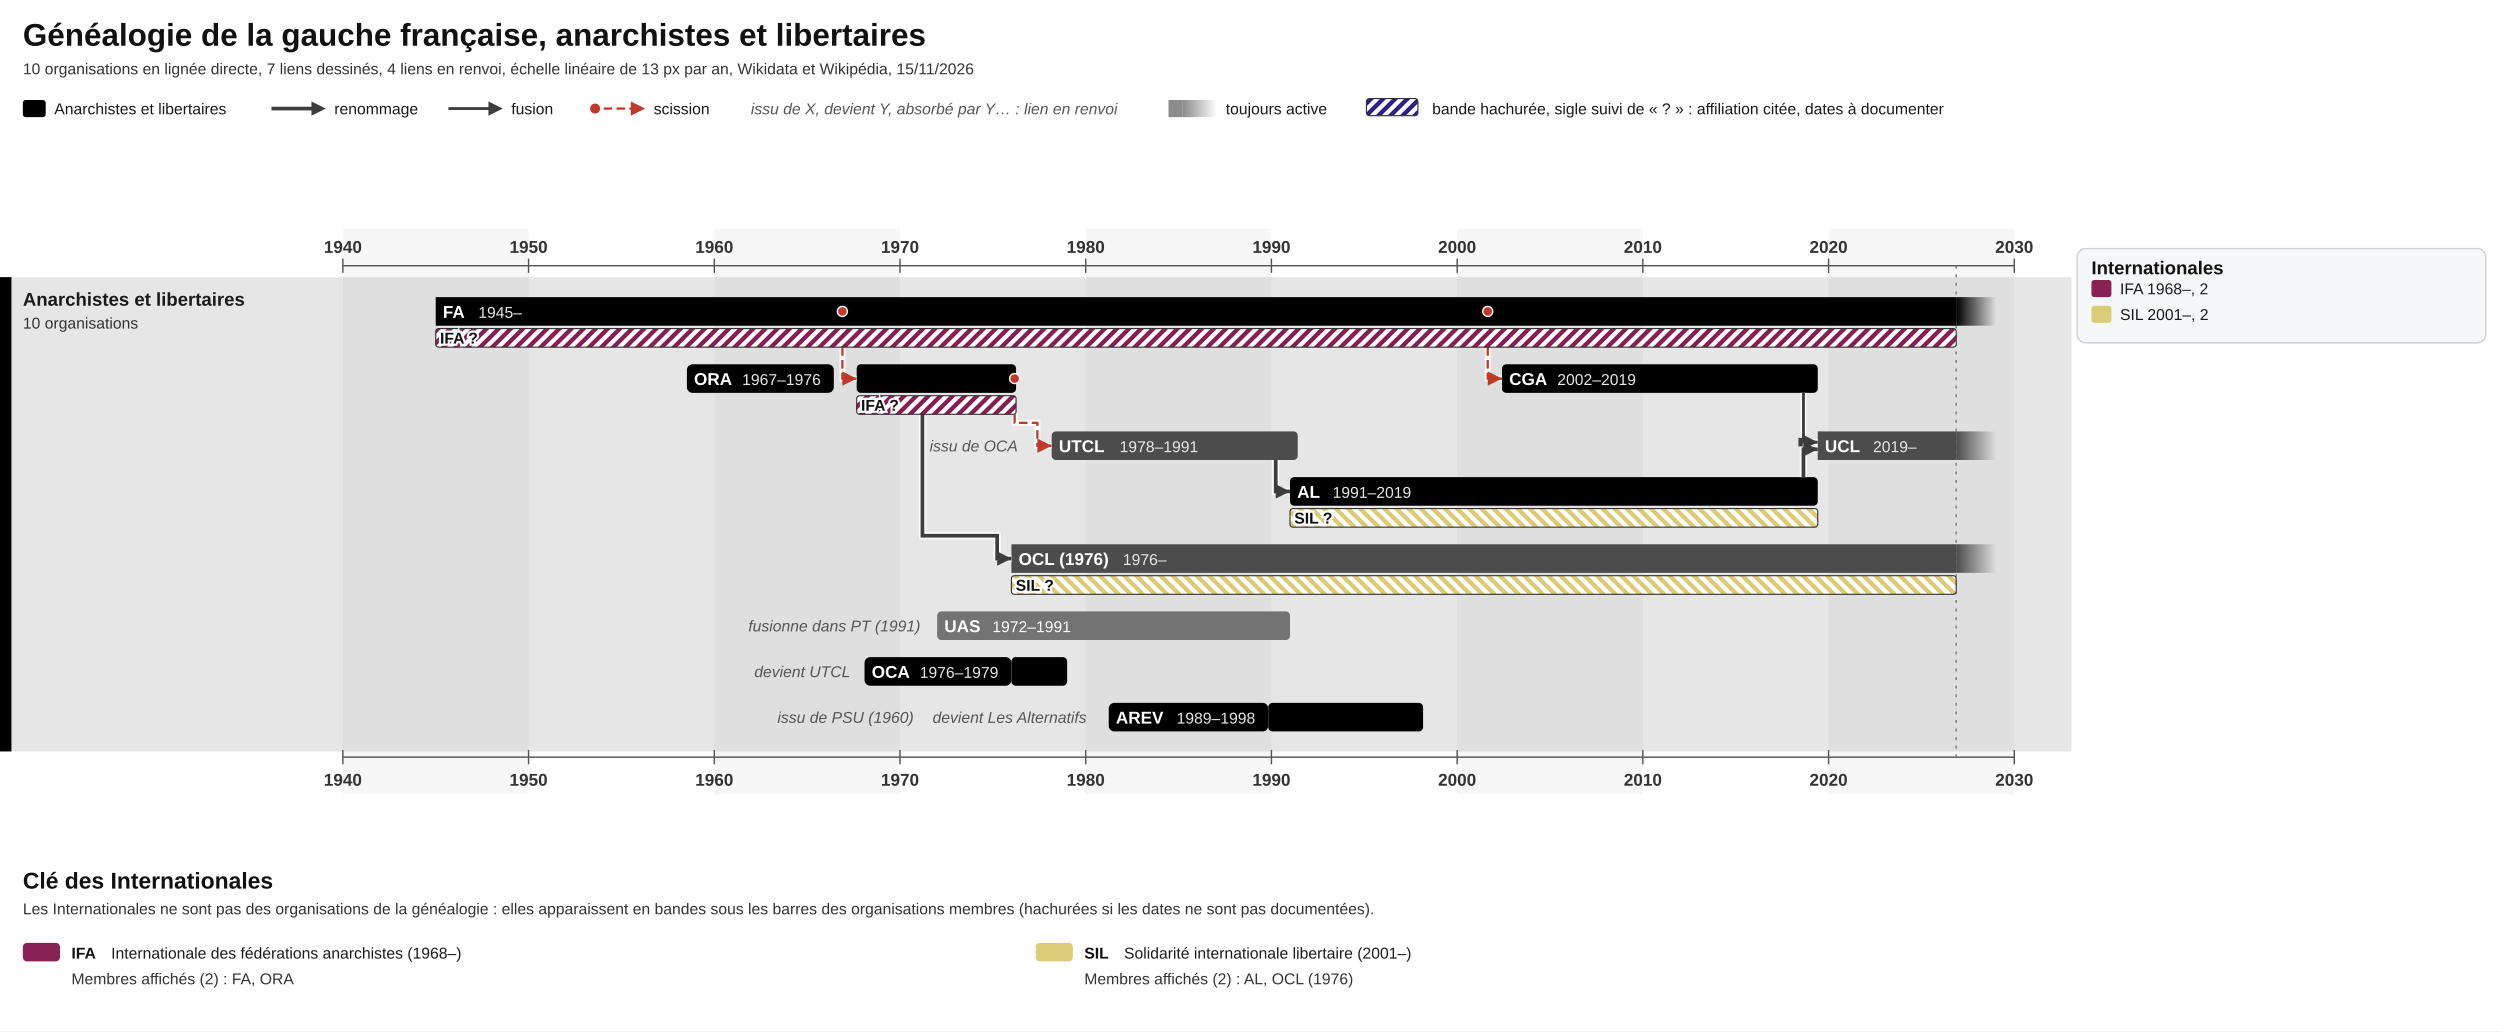
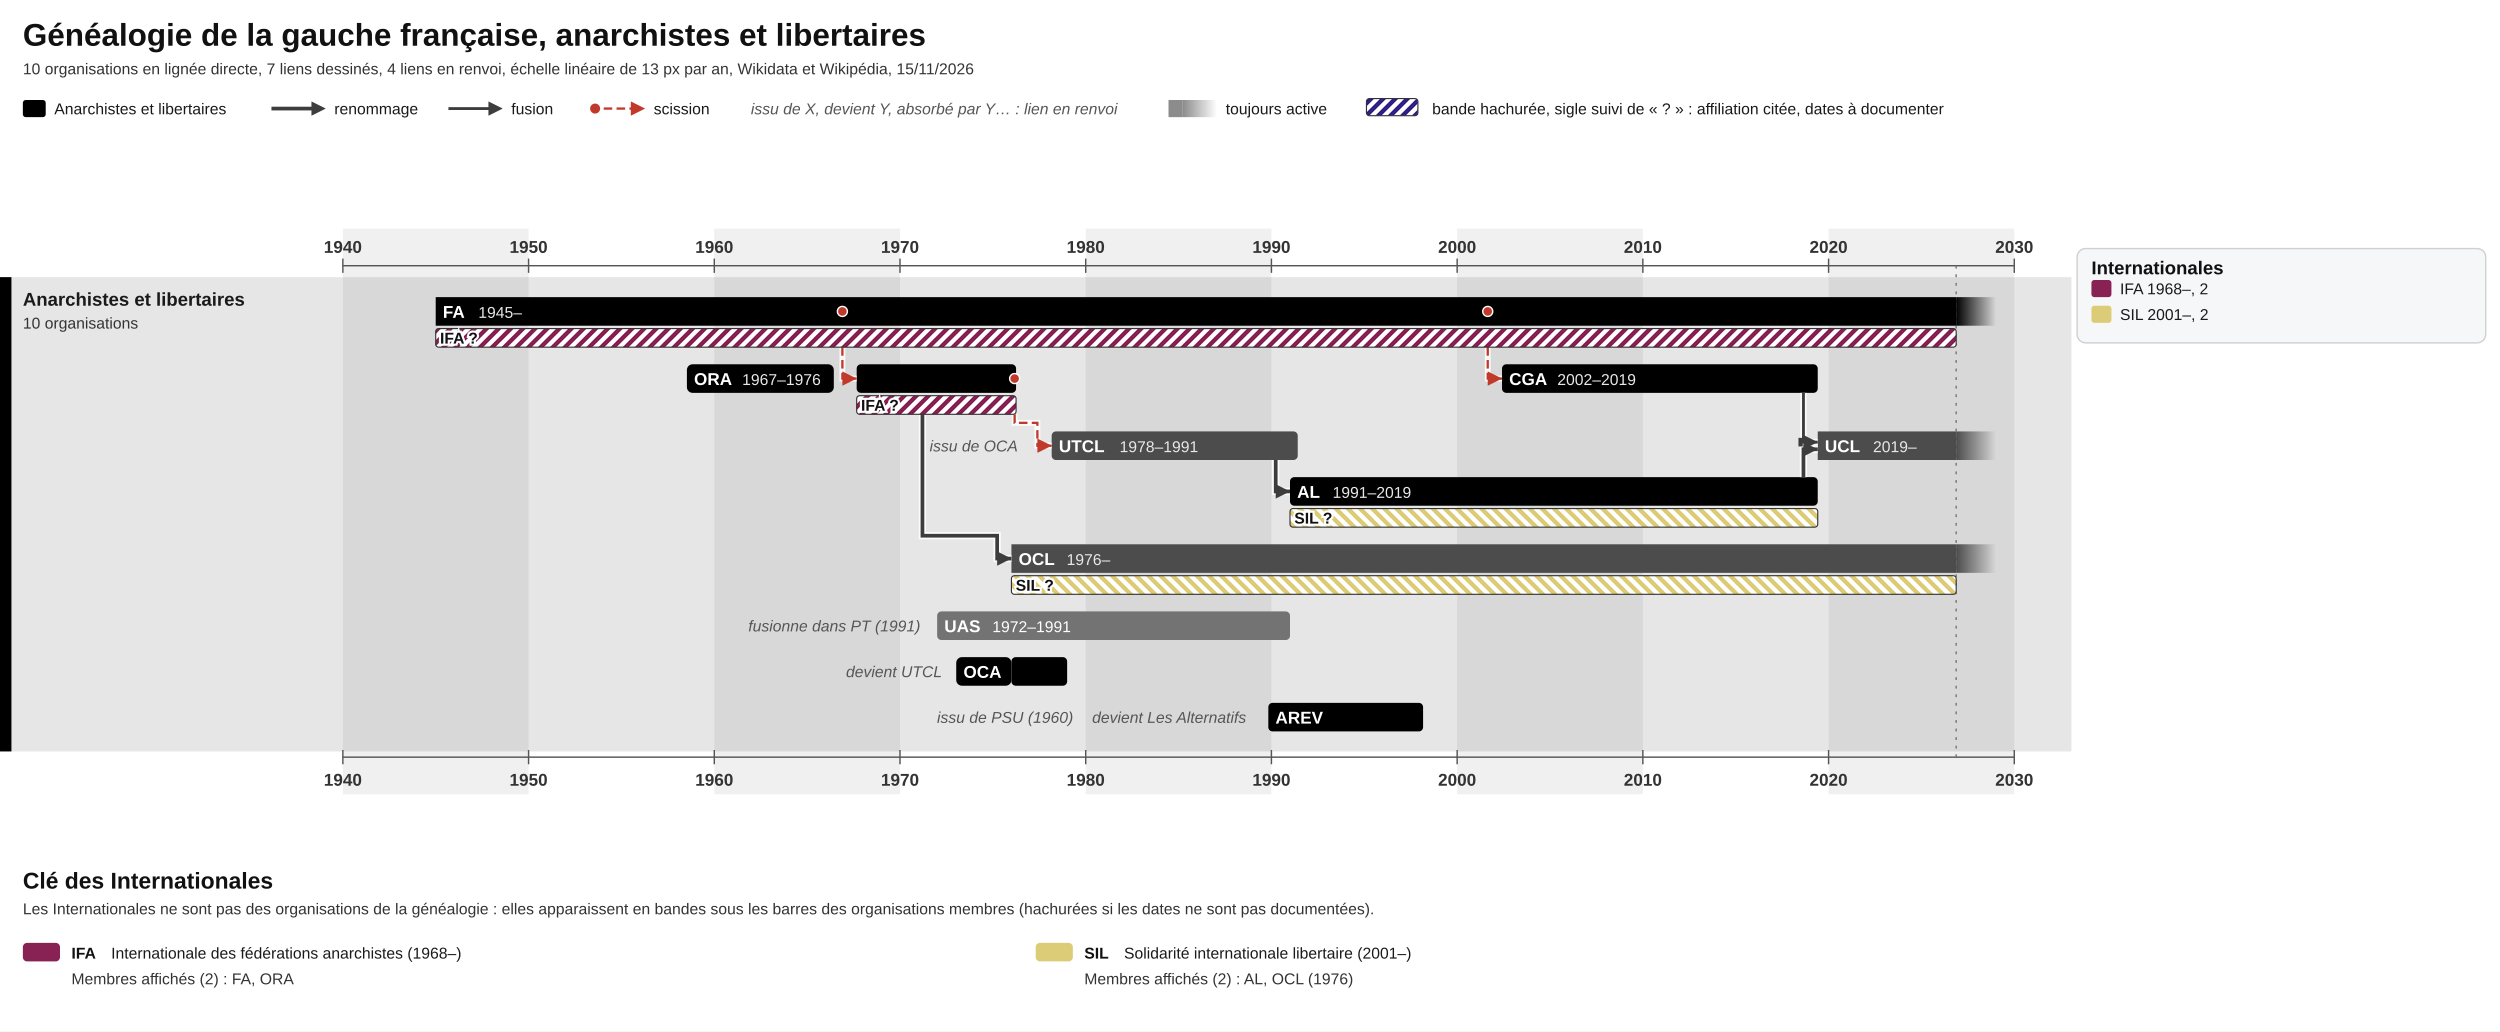
<svg xmlns="http://www.w3.org/2000/svg" id="arbre" width="1750" height="722" viewBox="0 0 1750 722" data-x0="240" data-t0="1940" data-ppa="13.0" data-aujourdhui="2026.8717" data-min-w="6" data-seuil-annees="40" data-seuil-voies="2" data-seuil-rangs="6" data-cassure="" data-cassure-px="44" data-degrade="28" data-n-barres="10" data-vue-famille="oui" font-family="Arial, Helvetica, sans-serif">
  <defs>
+     <linearGradient id="g-000000">
+       <stop offset="0" stop-color="#000000" />
+       <stop offset="1" stop-color="#000000" stop-opacity="0" />
+     </linearGradient>
+     <linearGradient id="g-737373">
+       <stop offset="0" stop-color="#737373" />
+       <stop offset="1" stop-color="#737373" stop-opacity="0" />
+     </linearGradient>
    <linearGradient id="g-8C8C8C">
      <stop offset="0" stop-color="#8C8C8C" />
      <stop offset="1" stop-color="#8C8C8C" stop-opacity="0" />
    </linearGradient>
-     <linearGradient id="g-737373">
-       <stop offset="0" stop-color="#737373" />
-       <stop offset="1" stop-color="#737373" stop-opacity="0" />
-     </linearGradient>
    <linearGradient id="g-4C4C4C">
      <stop offset="0" stop-color="#4C4C4C" />
      <stop offset="1" stop-color="#4C4C4C" stop-opacity="0" />
-     </linearGradient>
-     <linearGradient id="g-000000">
-       <stop offset="0" stop-color="#000000" />
-       <stop offset="1" stop-color="#000000" stop-opacity="0" />
    </linearGradient>
    <pattern id="h-332288" width="6" height="6" patternUnits="userSpaceOnUse" patternTransform="rotate(45)">
      <rect width="6" height="6" fill="#FFFFFF" />
      <rect width="3" height="6" fill="#332288" />
    </pattern>
    <pattern id="h-882255" width="6" height="6" patternUnits="userSpaceOnUse" patternTransform="rotate(45)">
      <rect width="6" height="6" fill="#FFFFFF" />
      <rect width="3" height="6" fill="#882255" />
    </pattern>
    <pattern id="h-DDCC77-m" width="6" height="6" patternUnits="userSpaceOnUse" patternTransform="rotate(-45)">
      <rect width="6" height="6" fill="#FFFFFF" />
      <rect width="3" height="6" fill="#DDCC77" />
    </pattern>
  </defs>
  <rect width="1750" height="722" fill="#FFFFFF" />
  <g class="voie" data-voie="0" data-cle="anarchistes et libertaires">
    <rect class="fond-voie" x="0" y="194.0" width="1450.0" height="332.0" fill="#E6E6E6" />
    <rect class="bord-voie" x="0" y="194.0" width="8" height="332.0" fill="#000000" />
    <text x="16.0" y="214.0" font-size="13" font-family="Arial, Helvetica, sans-serif" font-weight="bold" fill="#1A1A1A" text-anchor="start" class="voie-t">Anarchistes et libertaires</text>
    <text x="16.0" y="230.0" font-size="11" font-family="Arial, Helvetica, sans-serif" fill="#333333" text-anchor="start" class="voie-t">10 organisations</text>
  </g>
-   <rect class="bande-decennie" x="240.0" y="160.0" width="130.0" height="396.0" fill="#000000" fill-opacity="0.035" />
-   <rect class="bande-decennie" x="500.0" y="160.0" width="130.0" height="396.0" fill="#000000" fill-opacity="0.035" />
-   <rect class="bande-decennie" x="760.0" y="160.0" width="130.0" height="396.0" fill="#000000" fill-opacity="0.035" />
-   <rect class="bande-decennie" x="1020.0" y="160.0" width="130.0" height="396.0" fill="#000000" fill-opacity="0.035" />
-   <rect class="bande-decennie" x="1280.0" y="160.0" width="130.0" height="396.0" fill="#000000" fill-opacity="0.035" />
+   <rect class="bande-decennie" x="240.0" y="160.0" width="130.0" height="396.0" fill="#000000" fill-opacity="0.06" />
+   <rect class="bande-decennie" x="500.0" y="160.0" width="130.0" height="396.0" fill="#000000" fill-opacity="0.06" />
+   <rect class="bande-decennie" x="760.0" y="160.0" width="130.0" height="396.0" fill="#000000" fill-opacity="0.06" />
+   <rect class="bande-decennie" x="1020.0" y="160.0" width="130.0" height="396.0" fill="#000000" fill-opacity="0.06" />
+   <rect class="bande-decennie" x="1280.0" y="160.0" width="130.0" height="396.0" fill="#000000" fill-opacity="0.06" />
  <g class="axe-haut">
    <line x1="240.0" x2="1410.0" y1="186.0" y2="186.0" stroke="#555555" />
    <line x1="240.0" x2="240.0" y1="181.0" y2="191.0" stroke="#555555" />
    <text x="240.0" y="177.0" font-size="12" font-family="Arial, Helvetica, sans-serif" font-weight="bold" fill="#333333" text-anchor="middle" class="axe-t">1940</text>
    <line x1="370.0" x2="370.0" y1="181.0" y2="191.0" stroke="#555555" />
    <text x="370.0" y="177.0" font-size="12" font-family="Arial, Helvetica, sans-serif" font-weight="bold" fill="#333333" text-anchor="middle" class="axe-t">1950</text>
    <line x1="500.0" x2="500.0" y1="181.0" y2="191.0" stroke="#555555" />
    <text x="500.0" y="177.0" font-size="12" font-family="Arial, Helvetica, sans-serif" font-weight="bold" fill="#333333" text-anchor="middle" class="axe-t">1960</text>
    <line x1="630.0" x2="630.0" y1="181.0" y2="191.0" stroke="#555555" />
    <text x="630.0" y="177.0" font-size="12" font-family="Arial, Helvetica, sans-serif" font-weight="bold" fill="#333333" text-anchor="middle" class="axe-t">1970</text>
    <line x1="760.0" x2="760.0" y1="181.0" y2="191.0" stroke="#555555" />
    <text x="760.0" y="177.0" font-size="12" font-family="Arial, Helvetica, sans-serif" font-weight="bold" fill="#333333" text-anchor="middle" class="axe-t">1980</text>
    <line x1="890.0" x2="890.0" y1="181.0" y2="191.0" stroke="#555555" />
    <text x="890.0" y="177.0" font-size="12" font-family="Arial, Helvetica, sans-serif" font-weight="bold" fill="#333333" text-anchor="middle" class="axe-t">1990</text>
    <line x1="1020.0" x2="1020.0" y1="181.0" y2="191.0" stroke="#555555" />
    <text x="1020.0" y="177.0" font-size="12" font-family="Arial, Helvetica, sans-serif" font-weight="bold" fill="#333333" text-anchor="middle" class="axe-t">2000</text>
    <line x1="1150.0" x2="1150.0" y1="181.0" y2="191.0" stroke="#555555" />
    <text x="1150.0" y="177.0" font-size="12" font-family="Arial, Helvetica, sans-serif" font-weight="bold" fill="#333333" text-anchor="middle" class="axe-t">2010</text>
    <line x1="1280.0" x2="1280.0" y1="181.0" y2="191.0" stroke="#555555" />
    <text x="1280.0" y="177.0" font-size="12" font-family="Arial, Helvetica, sans-serif" font-weight="bold" fill="#333333" text-anchor="middle" class="axe-t">2020</text>
    <line x1="1410.0" x2="1410.0" y1="181.0" y2="191.0" stroke="#555555" />
    <text x="1410.0" y="177.0" font-size="12" font-family="Arial, Helvetica, sans-serif" font-weight="bold" fill="#333333" text-anchor="middle" class="axe-t">2030</text>
  </g>
  <g class="axe-bas">
    <line x1="240.0" x2="1410.0" y1="530.0" y2="530.0" stroke="#555555" />
    <line x1="240.0" x2="240.0" y1="525.0" y2="535.0" stroke="#555555" />
    <text x="240.0" y="550.0" font-size="12" font-family="Arial, Helvetica, sans-serif" font-weight="bold" fill="#333333" text-anchor="middle" class="axe-t">1940</text>
    <line x1="370.0" x2="370.0" y1="525.0" y2="535.0" stroke="#555555" />
    <text x="370.0" y="550.0" font-size="12" font-family="Arial, Helvetica, sans-serif" font-weight="bold" fill="#333333" text-anchor="middle" class="axe-t">1950</text>
    <line x1="500.0" x2="500.0" y1="525.0" y2="535.0" stroke="#555555" />
    <text x="500.0" y="550.0" font-size="12" font-family="Arial, Helvetica, sans-serif" font-weight="bold" fill="#333333" text-anchor="middle" class="axe-t">1960</text>
    <line x1="630.0" x2="630.0" y1="525.0" y2="535.0" stroke="#555555" />
    <text x="630.0" y="550.0" font-size="12" font-family="Arial, Helvetica, sans-serif" font-weight="bold" fill="#333333" text-anchor="middle" class="axe-t">1970</text>
    <line x1="760.0" x2="760.0" y1="525.0" y2="535.0" stroke="#555555" />
    <text x="760.0" y="550.0" font-size="12" font-family="Arial, Helvetica, sans-serif" font-weight="bold" fill="#333333" text-anchor="middle" class="axe-t">1980</text>
    <line x1="890.0" x2="890.0" y1="525.0" y2="535.0" stroke="#555555" />
    <text x="890.0" y="550.0" font-size="12" font-family="Arial, Helvetica, sans-serif" font-weight="bold" fill="#333333" text-anchor="middle" class="axe-t">1990</text>
    <line x1="1020.0" x2="1020.0" y1="525.0" y2="535.0" stroke="#555555" />
    <text x="1020.0" y="550.0" font-size="12" font-family="Arial, Helvetica, sans-serif" font-weight="bold" fill="#333333" text-anchor="middle" class="axe-t">2000</text>
    <line x1="1150.0" x2="1150.0" y1="525.0" y2="535.0" stroke="#555555" />
    <text x="1150.0" y="550.0" font-size="12" font-family="Arial, Helvetica, sans-serif" font-weight="bold" fill="#333333" text-anchor="middle" class="axe-t">2010</text>
    <line x1="1280.0" x2="1280.0" y1="525.0" y2="535.0" stroke="#555555" />
    <text x="1280.0" y="550.0" font-size="12" font-family="Arial, Helvetica, sans-serif" font-weight="bold" fill="#333333" text-anchor="middle" class="axe-t">2020</text>
    <line x1="1410.0" x2="1410.0" y1="525.0" y2="535.0" stroke="#555555" />
    <text x="1410.0" y="550.0" font-size="12" font-family="Arial, Helvetica, sans-serif" font-weight="bold" fill="#333333" text-anchor="middle" class="axe-t">2030</text>
  </g>
  <line x1="1369.3" x2="1369.3" y1="186.0" y2="530.0" stroke="#777777" stroke-dasharray="2 4" />
  <g class="contenu-voie" data-voie="0">
    <g class="org" data-id="Q3091443" data-intl="Q133795" data-recherche="fa federation anarchiste (francophone)">
      <rect class="barre" data-id="Q3091443" data-debut="1945.0000" data-fin="actif" data-statut="actif_valide" data-majeure="oui" x="305.00" y="208.00" width="1064.33" height="20" rx="0" fill="#000000" />
      <rect class="fin-ouverte" x="1369.33" y="208.00" width="28.00" height="20" fill="url(#g-000000)" />
    </g>
    <g class="org" data-id="Q3356082" data-intl="Q133795" data-recherche="ora organisation revolutionnaire anarchiste">
      <rect class="barre" data-id="Q3356082" data-debut="1967.6667" data-fin="1976.2500" data-statut="fin_connue" data-majeure="" x="599.67" y="255.00" width="111.58" height="20" rx="3" fill="#000000" />
    </g>
    <g class="org" data-id="Q2996657" data-intl="" data-recherche="cga coordination des groupes anarchistes">
      <rect class="barre" data-id="Q2996657" data-debut="2002.4167" data-fin="2019.4167" data-statut="fin_connue" data-majeure="" x="1051.42" y="255.00" width="221.00" height="20" rx="3" fill="#000000" />
    </g>
    <g class="org" data-id="Q3550207" data-intl="" data-recherche="utcl union des travailleurs communistes libertaires">
      <rect class="barre" data-id="Q3550207" data-debut="1978.1667" data-fin="1991.4167" data-statut="fin_connue" data-majeure="" x="736.17" y="302.00" width="172.25" height="20" rx="3" fill="#4C4C4C" />
    </g>
    <g class="org" data-id="Q64524428" data-intl="" data-recherche="ucl union communiste libertaire (francophone)">
      <rect class="barre" data-id="Q64524428" data-debut="2019.4167" data-fin="actif" data-statut="actif_valide" data-majeure="oui" x="1272.42" y="302.00" width="96.92" height="20" rx="0" fill="#4C4C4C" />
      <rect class="fin-ouverte" x="1369.33" y="302.00" width="28.00" height="20" fill="url(#g-4C4C4C)" />
    </g>
    <g class="org" data-id="Q16010672" data-intl="Q649752" data-recherche="al alternative libertaire (france)">
      <rect class="barre" data-id="Q16010672" data-debut="1991.0000" data-fin="2019.4167" data-statut="fin_connue" data-majeure="oui" x="903.00" y="334.00" width="369.42" height="20" rx="3" fill="#000000" />
    </g>
    <g class="org" data-id="Q3355979" data-intl="Q649752" data-recherche="ocl (1976) organisation communiste libertaire">
      <rect class="barre" data-id="Q3355979" data-debut="1976.0000" data-fin="actif" data-statut="actif_valide" data-majeure="oui" x="708.00" y="381.00" width="661.33" height="20" rx="0" fill="#4C4C4C" />
      <rect class="fin-ouverte" x="1369.33" y="381.00" width="28.00" height="20" fill="url(#g-4C4C4C)" />
    </g>
    <g class="org" data-id="Q3550095" data-intl="" data-recherche="uas union des anarcho-syndicalistes">
      <rect class="barre" data-id="Q3550095" data-debut="1972.0000" data-fin="1991.0000" data-statut="fin_deduite" data-majeure="" x="656.00" y="428.00" width="247.00" height="20" rx="3" fill="#737373" />
    </g>
    <g class="org" data-id="Q123248148" data-intl="" data-recherche="oca organisation combat anarchiste">
      <rect class="barre" data-id="Q123248148" data-debut="1976.0000" data-fin="1979.0000" data-statut="fin_connue" data-majeure="" x="708.00" y="460.00" width="39.00" height="20" rx="3" fill="#000000" />
    </g>
    <g class="org" data-id="Q2840414" data-intl="" data-recherche="arev alternative rouge et verte">
      <rect class="barre" data-id="Q2840414" data-debut="1989.8333" data-fin="1998.1667" data-statut="fin_connue" data-majeure="" x="887.83" y="492.00" width="108.33" height="20" rx="3" fill="#000000" />
    </g>
  </g>
  <g class="liens">
    <g class="lien" data-a="Q3091443" data-b="Q3356082" data-rel="scission" data-annees="0.77" data-voies="0" data-rangs="1" data-majeur="" data-va="0" data-vb="0">
      <path class="halo geo" d="M589.67 243.00 L589.67 265.00 L599.67 265.00" data-geo="[[589.67, 243.0, 0], [589.67, 265.0, 0], [599.67, 265.0, 0]]" fill="none" stroke="#FFFFFF" stroke-width="4.1" stroke-opacity="0.85" />
      <path class="trait geo" d="M589.67 243.00 L589.67 265.00 L599.67 265.00" data-geo="[[589.67, 243.0, 0], [589.67, 265.0, 0], [599.67, 265.0, 0]]" fill="none" stroke="#C0392B" stroke-width="1.6" stroke-dasharray="6 3" />
      <polygon class="fleche geo" data-geo="[[599.67, 265.0, 0], [589.67, 260.0, 0], [589.67, 270.0, 0]]" points="599.67,265.00 589.67,260.00 589.67,270.00" fill="#C0392B" />
      <circle class="marque-scission geo-c" cx="589.67" cy="218.00" r="3.5" fill="#C0392B" stroke="#FFFFFF" stroke-width="1" data-voie="0" />
    </g>
    <g class="lien" data-a="Q3356082" data-b="Q3355979" data-rel="renommage" data-annees="4.79" data-voies="0" data-rangs="3" data-majeur="" data-va="0" data-vb="0">
      <path class="halo geo" d="M645.71 290.00 L645.71 375.00 L698.00 375.00 L698.00 391.00 L708.00 391.00" data-geo="[[645.71, 290.0, 0], [645.71, 375.0, 0], [698.0, 375.0, 0], [698.0, 391.0, 0], [708.0, 391.0, 0]]" fill="none" stroke="#FFFFFF" stroke-width="5.1" stroke-opacity="0.85" />
      <path class="trait geo" d="M645.71 290.00 L645.71 375.00 L698.00 375.00 L698.00 391.00 L708.00 391.00" data-geo="[[645.71, 290.0, 0], [645.71, 375.0, 0], [698.0, 375.0, 0], [698.0, 391.0, 0], [708.0, 391.0, 0]]" fill="none" stroke="#3D3D3D" stroke-width="2.6" />
      <polygon class="fleche geo" data-geo="[[708.0, 391.0, 0], [698.0, 386.0, 0], [698.0, 396.0, 0]]" points="708.00,391.00 698.00,386.00 698.00,396.00" fill="#3D3D3D" />
    </g>
    <g class="lien" data-a="Q3356082" data-b="Q3550207" data-rel="scission" data-annees="1.99" data-voies="0" data-rangs="1" data-majeur="" data-va="0" data-vb="0">
      <path class="halo geo" d="M710.25 290.00 L710.25 296.00 L726.17 296.00 L726.17 312.00 L736.17 312.00" data-geo="[[710.25, 290.0, 0], [710.25, 296.0, 0], [726.17, 296.0, 0], [726.17, 312.0, 0], [736.17, 312.0, 0]]" fill="none" stroke="#FFFFFF" stroke-width="4.1" stroke-opacity="0.85" />
      <path class="trait geo" d="M710.25 290.00 L710.25 296.00 L726.17 296.00 L726.17 312.00 L736.17 312.00" data-geo="[[710.25, 290.0, 0], [710.25, 296.0, 0], [726.17, 296.0, 0], [726.17, 312.0, 0], [736.17, 312.0, 0]]" fill="none" stroke="#C0392B" stroke-width="1.6" stroke-dasharray="6 3" />
      <polygon class="fleche geo" data-geo="[[736.17, 312.0, 0], [726.17, 307.0, 0], [726.17, 317.0, 0]]" points="736.17,312.00 726.17,307.00 726.17,317.00" fill="#C0392B" />
      <circle class="marque-scission geo-c" cx="710.25" cy="265.00" r="3.5" fill="#C0392B" stroke="#FFFFFF" stroke-width="1" data-voie="0" />
    </g>
    <g class="lien" data-a="Q3550207" data-b="Q16010672" data-rel="renommage" data-annees="0.77" data-voies="0" data-rangs="1" data-majeur="" data-va="0" data-vb="0">
      <path class="halo geo" d="M893.00 322.00 L893.00 344.00 L903.00 344.00" data-geo="[[893.0, 322.0, 0], [893.0, 344.0, 0], [903.0, 344.0, 0]]" fill="none" stroke="#FFFFFF" stroke-width="5.1" stroke-opacity="0.85" />
      <path class="trait geo" d="M893.00 322.00 L893.00 344.00 L903.00 344.00" data-geo="[[893.0, 322.0, 0], [893.0, 344.0, 0], [903.0, 344.0, 0]]" fill="none" stroke="#3D3D3D" stroke-width="2.6" />
      <polygon class="fleche geo" data-geo="[[903.0, 344.0, 0], [893.0, 339.0, 0], [893.0, 349.0, 0]]" points="903.00,344.00 893.00,339.00 893.00,349.00" fill="#3D3D3D" />
    </g>
    <g class="lien" data-a="Q3091443" data-b="Q2996657" data-rel="scission" data-annees="0.77" data-voies="0" data-rangs="1" data-majeur="" data-va="0" data-vb="0">
      <path class="halo geo" d="M1041.42 243.00 L1041.42 265.00 L1051.42 265.00" data-geo="[[1041.42, 243.0, 0], [1041.42, 265.0, 0], [1051.42, 265.0, 0]]" fill="none" stroke="#FFFFFF" stroke-width="4.1" stroke-opacity="0.85" />
      <path class="trait geo" d="M1041.42 243.00 L1041.42 265.00 L1051.42 265.00" data-geo="[[1041.42, 243.0, 0], [1041.42, 265.0, 0], [1051.42, 265.0, 0]]" fill="none" stroke="#C0392B" stroke-width="1.6" stroke-dasharray="6 3" />
      <polygon class="fleche geo" data-geo="[[1051.42, 265.0, 0], [1041.42, 260.0, 0], [1041.42, 270.0, 0]]" points="1051.42,265.00 1041.42,260.00 1041.42,270.00" fill="#C0392B" />
      <circle class="marque-scission geo-c" cx="1041.42" cy="218.00" r="3.5" fill="#C0392B" stroke="#FFFFFF" stroke-width="1" data-voie="0" />
    </g>
    <g class="lien" data-a="Q16010672" data-b="Q64524428" data-rel="renommage" data-annees="0.77" data-voies="0" data-rangs="1" data-majeur="" data-va="0" data-vb="0">
      <path class="halo geo" d="M1262.42 334.00 L1262.42 314.50 L1272.42 314.50" data-geo="[[1262.42, 334.0, 0], [1262.42, 314.5, 0], [1272.42, 314.5, 0]]" fill="none" stroke="#FFFFFF" stroke-width="5.1" stroke-opacity="0.85" />
      <path class="trait geo" d="M1262.42 334.00 L1262.42 314.50 L1272.42 314.50" data-geo="[[1262.42, 334.0, 0], [1262.42, 314.5, 0], [1272.42, 314.5, 0]]" fill="none" stroke="#3D3D3D" stroke-width="2.6" />
      <polygon class="fleche geo" data-geo="[[1272.42, 314.5, 0], [1262.42, 309.5, 0], [1262.42, 319.5, 0]]" points="1272.42,314.50 1262.42,309.50 1262.42,319.50" fill="#3D3D3D" />
    </g>
    <g class="lien" data-a="Q2996657" data-b="Q64524428" data-rel="fusion" data-annees="0.77" data-voies="0" data-rangs="1" data-majeur="" data-va="0" data-vb="0">
      <path class="halo geo" d="M1262.42 275.00 L1262.42 309.50 L1272.42 309.50" data-geo="[[1262.42, 275.0, 0], [1262.42, 309.5, 0], [1272.42, 309.5, 0]]" fill="none" stroke="#FFFFFF" stroke-width="4.5" stroke-opacity="0.85" />
      <path class="trait geo" d="M1262.42 275.00 L1262.42 309.50 L1272.42 309.50" data-geo="[[1262.42, 275.0, 0], [1262.42, 309.5, 0], [1272.42, 309.5, 0]]" fill="none" stroke="#3D3D3D" stroke-width="2.0" />
      <polygon class="fleche geo" data-geo="[[1272.42, 309.5, 0], [1262.42, 304.5, 0], [1262.42, 314.5, 0]]" points="1272.42,309.50 1262.42,304.50 1262.42,314.50" fill="#3D3D3D" />
    </g>
    <g class="marque-fusion" data-b="Q64524428">
      <path class="geo" data-geo="[[1260.42, 306.5, 0], [1260.42, 312.5, 0]]" d="M1260.42 306.50 L1260.42 312.50" stroke="#3D3D3D" stroke-width="3" />
    </g>
  </g>
  <g class="contenu-voie" data-voie="0">
    <g class="org org-haut" data-id="Q3091443" data-intl="Q133795" data-recherche="fa federation anarchiste (francophone)">
      <g class="bande" data-intl="Q133795" data-parti="Q3091443" data-certitude="a_documenter">
        <rect class="bande-r" x="305.00" y="230.00" width="1064.33" height="13" rx="2" fill="url(#h-882255)" stroke="#333333" stroke-width="0.8" data-bbox="305.00,230.00,1064.33,13" />
        <text x="308.0" y="240.5" font-size="11" font-family="Arial, Helvetica, sans-serif" font-weight="bold" fill="#111111" text-anchor="start" class="bande-t" data-bbox="308.00,231.00,31.92,12" stroke="#FFFFFF" stroke-width="3" paint-order="stroke">IFA ?</text>
      </g>
      <rect class="tag" data-id="Q3091443" data-dedans="oui" x="305.00" y="208.00" width="1064.33" height="20" fill="none" data-bbox="305.00,208.00,1064.33,20" />
      <text x="310.0" y="222.5" font-size="12" font-family="Arial, Helvetica, sans-serif" font-weight="bold" fill="#FFFFFF" text-anchor="start" class="tag-t" data-org="Q3091443" data-bbox="310.00,211.50,19.76,13">FA</text>
      <text x="334.8" y="222.5" font-size="11" font-family="Arial, Helvetica, sans-serif" fill="#E8E8E8" text-anchor="start" class="tag-t" data-org="Q3091443" data-bbox="334.76,212.50,33.68,12">1945–</text>
    </g>
    <g class="org org-haut" data-id="Q3356082" data-intl="Q133795" data-recherche="ora organisation revolutionnaire anarchiste">
      <g class="bande" data-intl="Q133795" data-parti="Q3356082" data-certitude="a_documenter">
        <rect class="bande-r" x="599.67" y="277.00" width="111.58" height="13" rx="2" fill="url(#h-882255)" stroke="#333333" stroke-width="0.8" data-bbox="599.67,277.00,111.58,13" />
        <text x="602.7" y="287.5" font-size="11" font-family="Arial, Helvetica, sans-serif" font-weight="bold" fill="#111111" text-anchor="start" class="bande-t" data-bbox="602.67,278.00,31.92,12" stroke="#FFFFFF" stroke-width="3" paint-order="stroke">IFA ?</text>
      </g>
      <rect class="tag-fond" x="480.83" y="255.00" width="102.84" height="20" rx="4" fill="#000000" />
      <rect class="tag" data-id="Q3356082" data-dedans="" x="480.83" y="255.00" width="102.84" height="20" fill="none" data-bbox="480.83,255.00,102.84,20" />
      <text x="485.8" y="269.5" font-size="12" font-family="Arial, Helvetica, sans-serif" font-weight="bold" fill="#FFFFFF" text-anchor="start" class="tag-t" data-org="Q3356082" data-bbox="485.83,258.50,28.64,13">ORA</text>
      <text x="519.5" y="269.5" font-size="11" font-family="Arial, Helvetica, sans-serif" fill="#E8E8E8" text-anchor="start" class="tag-t" data-org="Q3356082" data-bbox="519.47,259.50,59.20,12">1967–1976</text>
    </g>
    <g class="org org-haut" data-id="Q2996657" data-intl="" data-recherche="cga coordination des groupes anarchistes">
      <rect class="tag" data-id="Q2996657" data-dedans="oui" x="1051.42" y="255.00" width="221.00" height="20" fill="none" data-bbox="1051.42,255.00,221.00,20" />
      <text x="1056.4" y="269.5" font-size="12" font-family="Arial, Helvetica, sans-serif" font-weight="bold" fill="#FFFFFF" text-anchor="start" class="tag-t" data-org="Q2996657" data-bbox="1056.42,258.50,28.64,13">CGA</text>
      <text x="1090.1" y="269.5" font-size="11" font-family="Arial, Helvetica, sans-serif" fill="#E8E8E8" text-anchor="start" class="tag-t" data-org="Q2996657" data-bbox="1090.06,259.50,59.20,12">2002–2019</text>
    </g>
    <g class="org org-haut" data-id="Q3550207" data-intl="" data-recherche="utcl union des travailleurs communistes libertaires">
      <rect class="tag" data-id="Q3550207" data-dedans="oui" x="736.17" y="302.00" width="172.25" height="20" fill="none" data-bbox="736.17,302.00,172.25,20" />
      <text x="741.2" y="316.5" font-size="12" font-family="Arial, Helvetica, sans-serif" font-weight="bold" fill="#FFFFFF" text-anchor="start" class="tag-t" data-org="Q3550207" data-bbox="741.17,305.50,37.52,13">UTCL</text>
      <text x="783.7" y="316.5" font-size="11" font-family="Arial, Helvetica, sans-serif" fill="#E8E8E8" text-anchor="start" class="tag-t" data-org="Q3550207" data-bbox="783.69,306.50,59.20,12">1978–1991</text>
      <text x="650.7" y="316.0" font-size="11" font-family="Arial, Helvetica, sans-serif" font-style="italic" fill="#555555" class="renvoi" data-org="Q3550207" data-a="Q123248148" data-b="Q3550207" data-bbox="650.71,305.00,66.46,13">issu de OCA</text>
    </g>
    <g class="org org-haut" data-id="Q64524428" data-intl="" data-recherche="ucl union communiste libertaire (francophone)">
      <rect class="tag" data-id="Q64524428" data-dedans="oui" x="1272.42" y="302.00" width="96.92" height="20" fill="none" data-bbox="1272.42,302.00,96.92,20" />
      <text x="1277.4" y="316.5" font-size="12" font-family="Arial, Helvetica, sans-serif" font-weight="bold" fill="#FFFFFF" text-anchor="start" class="tag-t" data-org="Q64524428" data-bbox="1277.42,305.50,28.64,13">UCL</text>
      <text x="1311.1" y="316.5" font-size="11" font-family="Arial, Helvetica, sans-serif" fill="#E8E8E8" text-anchor="start" class="tag-t" data-org="Q64524428" data-bbox="1311.06,306.50,33.68,12">2019–</text>
    </g>
    <g class="org org-haut" data-id="Q16010672" data-intl="Q649752" data-recherche="al alternative libertaire (france)">
      <g class="bande" data-intl="Q649752" data-parti="Q16010672" data-certitude="a_documenter">
        <rect class="bande-r" x="903.00" y="356.00" width="369.42" height="13" rx="2" fill="url(#h-DDCC77-m)" stroke="#333333" stroke-width="0.8" data-bbox="903.00,356.00,369.42,13" />
        <text x="906.0" y="366.5" font-size="11" font-family="Arial, Helvetica, sans-serif" font-weight="bold" fill="#111111" text-anchor="start" class="bande-t" data-bbox="906.00,357.00,31.92,12" stroke="#FFFFFF" stroke-width="3" paint-order="stroke">SIL ?</text>
      </g>
      <rect class="tag" data-id="Q16010672" data-dedans="oui" x="903.00" y="334.00" width="369.42" height="20" fill="none" data-bbox="903.00,334.00,369.42,20" />
      <text x="908.0" y="348.5" font-size="12" font-family="Arial, Helvetica, sans-serif" font-weight="bold" fill="#FFFFFF" text-anchor="start" class="tag-t" data-org="Q16010672" data-bbox="908.00,337.50,19.76,13">AL</text>
      <text x="932.8" y="348.5" font-size="11" font-family="Arial, Helvetica, sans-serif" fill="#E8E8E8" text-anchor="start" class="tag-t" data-org="Q16010672" data-bbox="932.76,338.50,59.20,12">1991–2019</text>
    </g>
    <g class="org org-haut" data-id="Q3355979" data-intl="Q649752" data-recherche="ocl (1976) organisation communiste libertaire">
      <g class="bande" data-intl="Q649752" data-parti="Q3355979" data-certitude="a_documenter">
        <rect class="bande-r" x="708.00" y="403.00" width="661.33" height="13" rx="2" fill="url(#h-DDCC77-m)" stroke="#333333" stroke-width="0.8" data-bbox="708.00,403.00,661.33,13" />
        <text x="711.0" y="413.5" font-size="11" font-family="Arial, Helvetica, sans-serif" font-weight="bold" fill="#111111" text-anchor="start" class="bande-t" data-bbox="711.00,404.00,31.92,12" stroke="#FFFFFF" stroke-width="3" paint-order="stroke">SIL ?</text>
      </g>
      <rect class="tag" data-id="Q3355979" data-dedans="oui" x="708.00" y="381.00" width="661.33" height="20" fill="none" data-bbox="708.00,381.00,661.33,20" />
-       <text x="713.0" y="395.5" font-size="12" font-family="Arial, Helvetica, sans-serif" font-weight="bold" fill="#FFFFFF" text-anchor="start" class="tag-t" data-org="Q3355979" data-bbox="713.00,384.50,68.00,13">OCL (1976)</text>
-       <text x="786.0" y="395.5" font-size="11" font-family="Arial, Helvetica, sans-serif" fill="#E8E8E8" text-anchor="start" class="tag-t" data-org="Q3355979" data-bbox="786.00,385.50,33.68,12">1976–</text>
+       <text x="713.0" y="395.5" font-size="12" font-family="Arial, Helvetica, sans-serif" font-weight="bold" fill="#FFFFFF" text-anchor="start" class="tag-t" data-org="Q3355979" data-bbox="713.00,384.50,28.64,13">OCL</text>
+       <text x="746.6" y="395.5" font-size="11" font-family="Arial, Helvetica, sans-serif" fill="#E8E8E8" text-anchor="start" class="tag-t" data-org="Q3355979" data-bbox="746.64,385.50,33.68,12">1976–</text>
    </g>
    <g class="org org-haut" data-id="Q3550095" data-intl="" data-recherche="uas union des anarcho-syndicalistes">
      <rect class="tag" data-id="Q3550095" data-dedans="oui" x="656.00" y="428.00" width="247.00" height="20" fill="none" data-bbox="656.00,428.00,247.00,20" />
      <text x="661.0" y="442.5" font-size="12" font-family="Arial, Helvetica, sans-serif" font-weight="bold" fill="#FFFFFF" text-anchor="start" class="tag-t" data-org="Q3550095" data-bbox="661.00,431.50,28.64,13">UAS</text>
      <text x="694.6" y="442.5" font-size="11" font-family="Arial, Helvetica, sans-serif" fill="#FFFFFF" text-anchor="start" class="tag-t" data-org="Q3550095" data-bbox="694.64,432.50,59.20,12">1972–1991</text>
      <text x="523.8" y="442.0" font-size="11" font-family="Arial, Helvetica, sans-serif" font-style="italic" fill="#555555" class="renvoi" data-org="Q3550095" data-a="Q3550095" data-b="Q628594" data-bbox="523.84,431.00,129.16,13">fusionne dans PT (1991)</text>
    </g>
    <g class="org org-haut" data-id="Q123248148" data-intl="" data-recherche="oca organisation combat anarchiste">
-       <rect class="tag-fond" x="605.16" y="460.00" width="102.84" height="20" rx="4" fill="#000000" />
-       <rect class="tag" data-id="Q123248148" data-dedans="" x="605.16" y="460.00" width="102.84" height="20" fill="none" data-bbox="605.16,460.00,102.84,20" />
-       <text x="610.2" y="474.5" font-size="12" font-family="Arial, Helvetica, sans-serif" font-weight="bold" fill="#FFFFFF" text-anchor="start" class="tag-t" data-org="Q123248148" data-bbox="610.16,463.50,28.64,13">OCA</text>
-       <text x="643.8" y="474.5" font-size="11" font-family="Arial, Helvetica, sans-serif" fill="#E8E8E8" text-anchor="start" class="tag-t" data-org="Q123248148" data-bbox="643.80,464.50,59.20,12">1976–1979</text>
-       <text x="528.0" y="474.0" font-size="11" font-family="Arial, Helvetica, sans-serif" font-style="italic" fill="#555555" class="renvoi" data-org="Q123248148" data-a="Q123248148" data-b="Q3550207" data-bbox="528.00,463.00,74.16,13">devient UTCL</text>
+       <rect class="tag-fond" x="669.36" y="460.00" width="38.64" height="20" rx="4" fill="#000000" />
+       <rect class="tag" data-id="Q123248148" data-dedans="" x="669.36" y="460.00" width="38.64" height="20" fill="none" data-bbox="669.36,460.00,38.64,20" />
+       <text x="674.4" y="474.5" font-size="12" font-family="Arial, Helvetica, sans-serif" font-weight="bold" fill="#FFFFFF" text-anchor="start" class="tag-t" data-org="Q123248148" data-bbox="674.36,463.50,28.64,13">OCA</text>
+       <text x="592.2" y="474.0" font-size="11" font-family="Arial, Helvetica, sans-serif" font-style="italic" fill="#555555" class="renvoi" data-org="Q123248148" data-a="Q123248148" data-b="Q3550207" data-bbox="592.20,463.00,74.16,13">devient UTCL</text>
    </g>
    <g class="org org-haut" data-id="Q2840414" data-intl="" data-recherche="arev alternative rouge et verte">
-       <rect class="tag-fond" x="776.11" y="492.00" width="111.72" height="20" rx="4" fill="#000000" />
-       <rect class="tag" data-id="Q2840414" data-dedans="" x="776.11" y="492.00" width="111.72" height="20" fill="none" data-bbox="776.11,492.00,111.72,20" />
-       <text x="781.1" y="506.5" font-size="12" font-family="Arial, Helvetica, sans-serif" font-weight="bold" fill="#FFFFFF" text-anchor="start" class="tag-t" data-org="Q2840414" data-bbox="781.11,495.50,37.52,13">AREV</text>
-       <text x="823.6" y="506.5" font-size="11" font-family="Arial, Helvetica, sans-serif" fill="#E8E8E8" text-anchor="start" class="tag-t" data-org="Q2840414" data-bbox="823.63,496.50,59.20,12">1989–1998</text>
-       <text x="544.2" y="506.0" font-size="11" font-family="Arial, Helvetica, sans-serif" font-style="italic" fill="#555555" class="renvoi" data-org="Q2840414" data-a="Q862828" data-b="Q2840414" data-bbox="544.21,495.00,102.54,13">issu de PSU (1960)</text>
-       <text x="652.8" y="506.0" font-size="11" font-family="Arial, Helvetica, sans-serif" font-style="italic" fill="#555555" class="renvoi" data-org="Q2840414" data-a="Q2840414" data-b="Q3230452" data-bbox="652.75,495.00,120.36,13">devient Les Alternatifs</text>
+       <rect class="tag" data-id="Q2840414" data-dedans="oui" x="887.83" y="492.00" width="108.33" height="20" fill="none" data-bbox="887.83,492.00,108.33,20" />
+       <text x="892.8" y="506.5" font-size="12" font-family="Arial, Helvetica, sans-serif" font-weight="bold" fill="#FFFFFF" text-anchor="start" class="tag-t" data-org="Q2840414" data-bbox="892.83,495.50,37.52,13">AREV</text>
+       <text x="655.9" y="506.0" font-size="11" font-family="Arial, Helvetica, sans-serif" font-style="italic" fill="#555555" class="renvoi" data-org="Q2840414" data-a="Q862828" data-b="Q2840414" data-bbox="655.93,495.00,102.54,13">issu de PSU (1960)</text>
+       <text x="764.5" y="506.0" font-size="11" font-family="Arial, Helvetica, sans-serif" font-style="italic" fill="#555555" class="renvoi" data-org="Q2840414" data-a="Q2840414" data-b="Q3230452" data-bbox="764.47,495.00,120.36,13">devient Les Alternatifs</text>
    </g>
  </g>
  <g class="cle-compacte">
    <rect x="1454.0" y="174" width="286" height="66" rx="6" fill="#F6F7F8" stroke="#D0D0D0" />
    <text x="1464.0" y="192.0" font-size="13" font-family="Arial, Helvetica, sans-serif" font-weight="bold" fill="#111111" text-anchor="start" class="cle-t">Internationales</text>
    <rect x="1464.0" y="196" width="14" height="12" rx="2" fill="#882255" />
    <text x="1484.0" y="206.0" font-size="11" font-family="Arial, Helvetica, sans-serif" fill="#1A1A1A" text-anchor="start" class="cle-t">IFA  1968–, 2</text>
    <rect x="1464.0" y="214" width="14" height="12" rx="2" fill="#DDCC77" />
    <text x="1484.0" y="224.0" font-size="11" font-family="Arial, Helvetica, sans-serif" fill="#1A1A1A" text-anchor="start" class="cle-t">SIL  2001–, 2</text>
  </g>
  <g class="legende">
    <text x="16.0" y="32.0" font-size="22" font-family="Arial, Helvetica, sans-serif" font-weight="bold" fill="#111111" text-anchor="start" class="legende-t">Généalogie de la gauche française, anarchistes et libertaires</text>
    <text x="16.0" y="52.0" font-size="11" font-family="Arial, Helvetica, sans-serif" fill="#333333" text-anchor="start" class="legende-t">10 organisations en lignée directe, 7 liens dessinés, 4 liens en renvoi, échelle linéaire de 13 px par an, Wikidata et Wikipédia, 15/11/2026</text>
    <rect x="16" y="70" width="16" height="12" rx="2" fill="#000000" />
    <text x="38.0" y="80.0" font-size="11" font-family="Arial, Helvetica, sans-serif" fill="#1A1A1A" text-anchor="start" class="legende-t">Anarchistes et libertaires</text>
    <path d="M190.02 76 H220.02" stroke="#3D3D3D" stroke-width="2.6" fill="none" />
    <polygon points="228.02,76 218.02,71 218.02,81" fill="#3D3D3D" />
    <text x="234.0" y="80.0" font-size="11" font-family="Arial, Helvetica, sans-serif" fill="#1A1A1A" text-anchor="start" class="legende-t">renommage</text>
    <path d="M313.9 76 H343.9" stroke="#3D3D3D" stroke-width="2.0" fill="none" />
    <polygon points="351.9,76 341.9,71 341.9,81" fill="#3D3D3D" />
    <text x="357.9" y="80.0" font-size="11" font-family="Arial, Helvetica, sans-serif" fill="#1A1A1A" text-anchor="start" class="legende-t">fusion</text>
    <path d="M413.58 76 H443.58" stroke="#C0392B" stroke-width="1.6" stroke-dasharray="6 3" fill="none" />
    <polygon points="451.58,76 441.58,71 441.58,81" fill="#C0392B" />
    <circle cx="416.58" cy="76" r="3.5" fill="#C0392B" />
    <text x="457.6" y="80.0" font-size="11" font-family="Arial, Helvetica, sans-serif" fill="#1A1A1A" text-anchor="start" class="legende-t">scission</text>
    <text x="525.6" y="80.0" font-size="11" font-family="Arial, Helvetica, sans-serif" font-style="italic" fill="#555555" text-anchor="start" class="legende-t">issu de X, devient Y, absorbé par Y… : lien en renvoi</text>
    <rect x="817.96" y="70" width="10" height="12" fill="#8C8C8C" />
    <rect x="827.96" y="70" width="24" height="12" fill="url(#g-8C8C8C)" />
    <text x="858.0" y="80.0" font-size="11" font-family="Arial, Helvetica, sans-serif" fill="#1A1A1A" text-anchor="start" class="legende-t">toujours active</text>
    <rect x="956.52" y="69" width="36" height="12" rx="2" fill="url(#h-332288)" stroke="#333333" stroke-width="0.8" />
    <text x="1002.5" y="80.0" font-size="11" font-family="Arial, Helvetica, sans-serif" fill="#1A1A1A" text-anchor="start" class="legende-t">bande hachurée, sigle suivi de « ? » : affiliation citée, dates à documenter</text>
  </g>
  <g class="cle-internationales" transform="translate(0,592)">
    <text x="16.0" y="30.0" font-size="16" font-family="Arial, Helvetica, sans-serif" font-weight="bold" fill="#111111" text-anchor="start" class="cle-t">Clé des Internationales</text>
    <text x="16.0" y="48.0" font-size="11" font-family="Arial, Helvetica, sans-serif" fill="#333333" text-anchor="start" class="cle-t">Les Internationales ne sont pas des organisations de la généalogie : elles apparaissent en bandes sous les barres des organisations membres (hachurées si les dates ne sont pas documentées).</text>
    <g class="entree-cle" data-intl="Q133795">
      <rect x="16" y="68" width="26" height="13" rx="3" fill="#882255" />
      <text x="50.0" y="79.0" font-size="11" font-family="Arial, Helvetica, sans-serif" font-weight="bold" fill="#111111" text-anchor="start" class="cle-t">IFA</text>
      <text x="77.8" y="79.0" font-size="11" font-family="Arial, Helvetica, sans-serif" fill="#1A1A1A" text-anchor="start" class="cle-t">Internationale des fédérations anarchistes (1968–)</text>
      <text x="50.0" y="97.0" font-size="11" font-family="Arial, Helvetica, sans-serif" fill="#333333" text-anchor="start" class="cle-t">Membres affichés (2) : FA, ORA</text>
    </g>
    <g class="entree-cle" data-intl="Q649752">
      <rect x="725" y="68" width="26" height="13" rx="3" fill="#DDCC77" />
      <text x="759.0" y="79.0" font-size="11" font-family="Arial, Helvetica, sans-serif" font-weight="bold" fill="#111111" text-anchor="start" class="cle-t">SIL</text>
      <text x="786.8" y="79.0" font-size="11" font-family="Arial, Helvetica, sans-serif" fill="#1A1A1A" text-anchor="start" class="cle-t">Solidarité internationale libertaire (2001–)</text>
      <text x="759.0" y="97.0" font-size="11" font-family="Arial, Helvetica, sans-serif" fill="#333333" text-anchor="start" class="cle-t">Membres affichés (2) : AL, OCL (1976)</text>
    </g>
  </g>
</svg>
